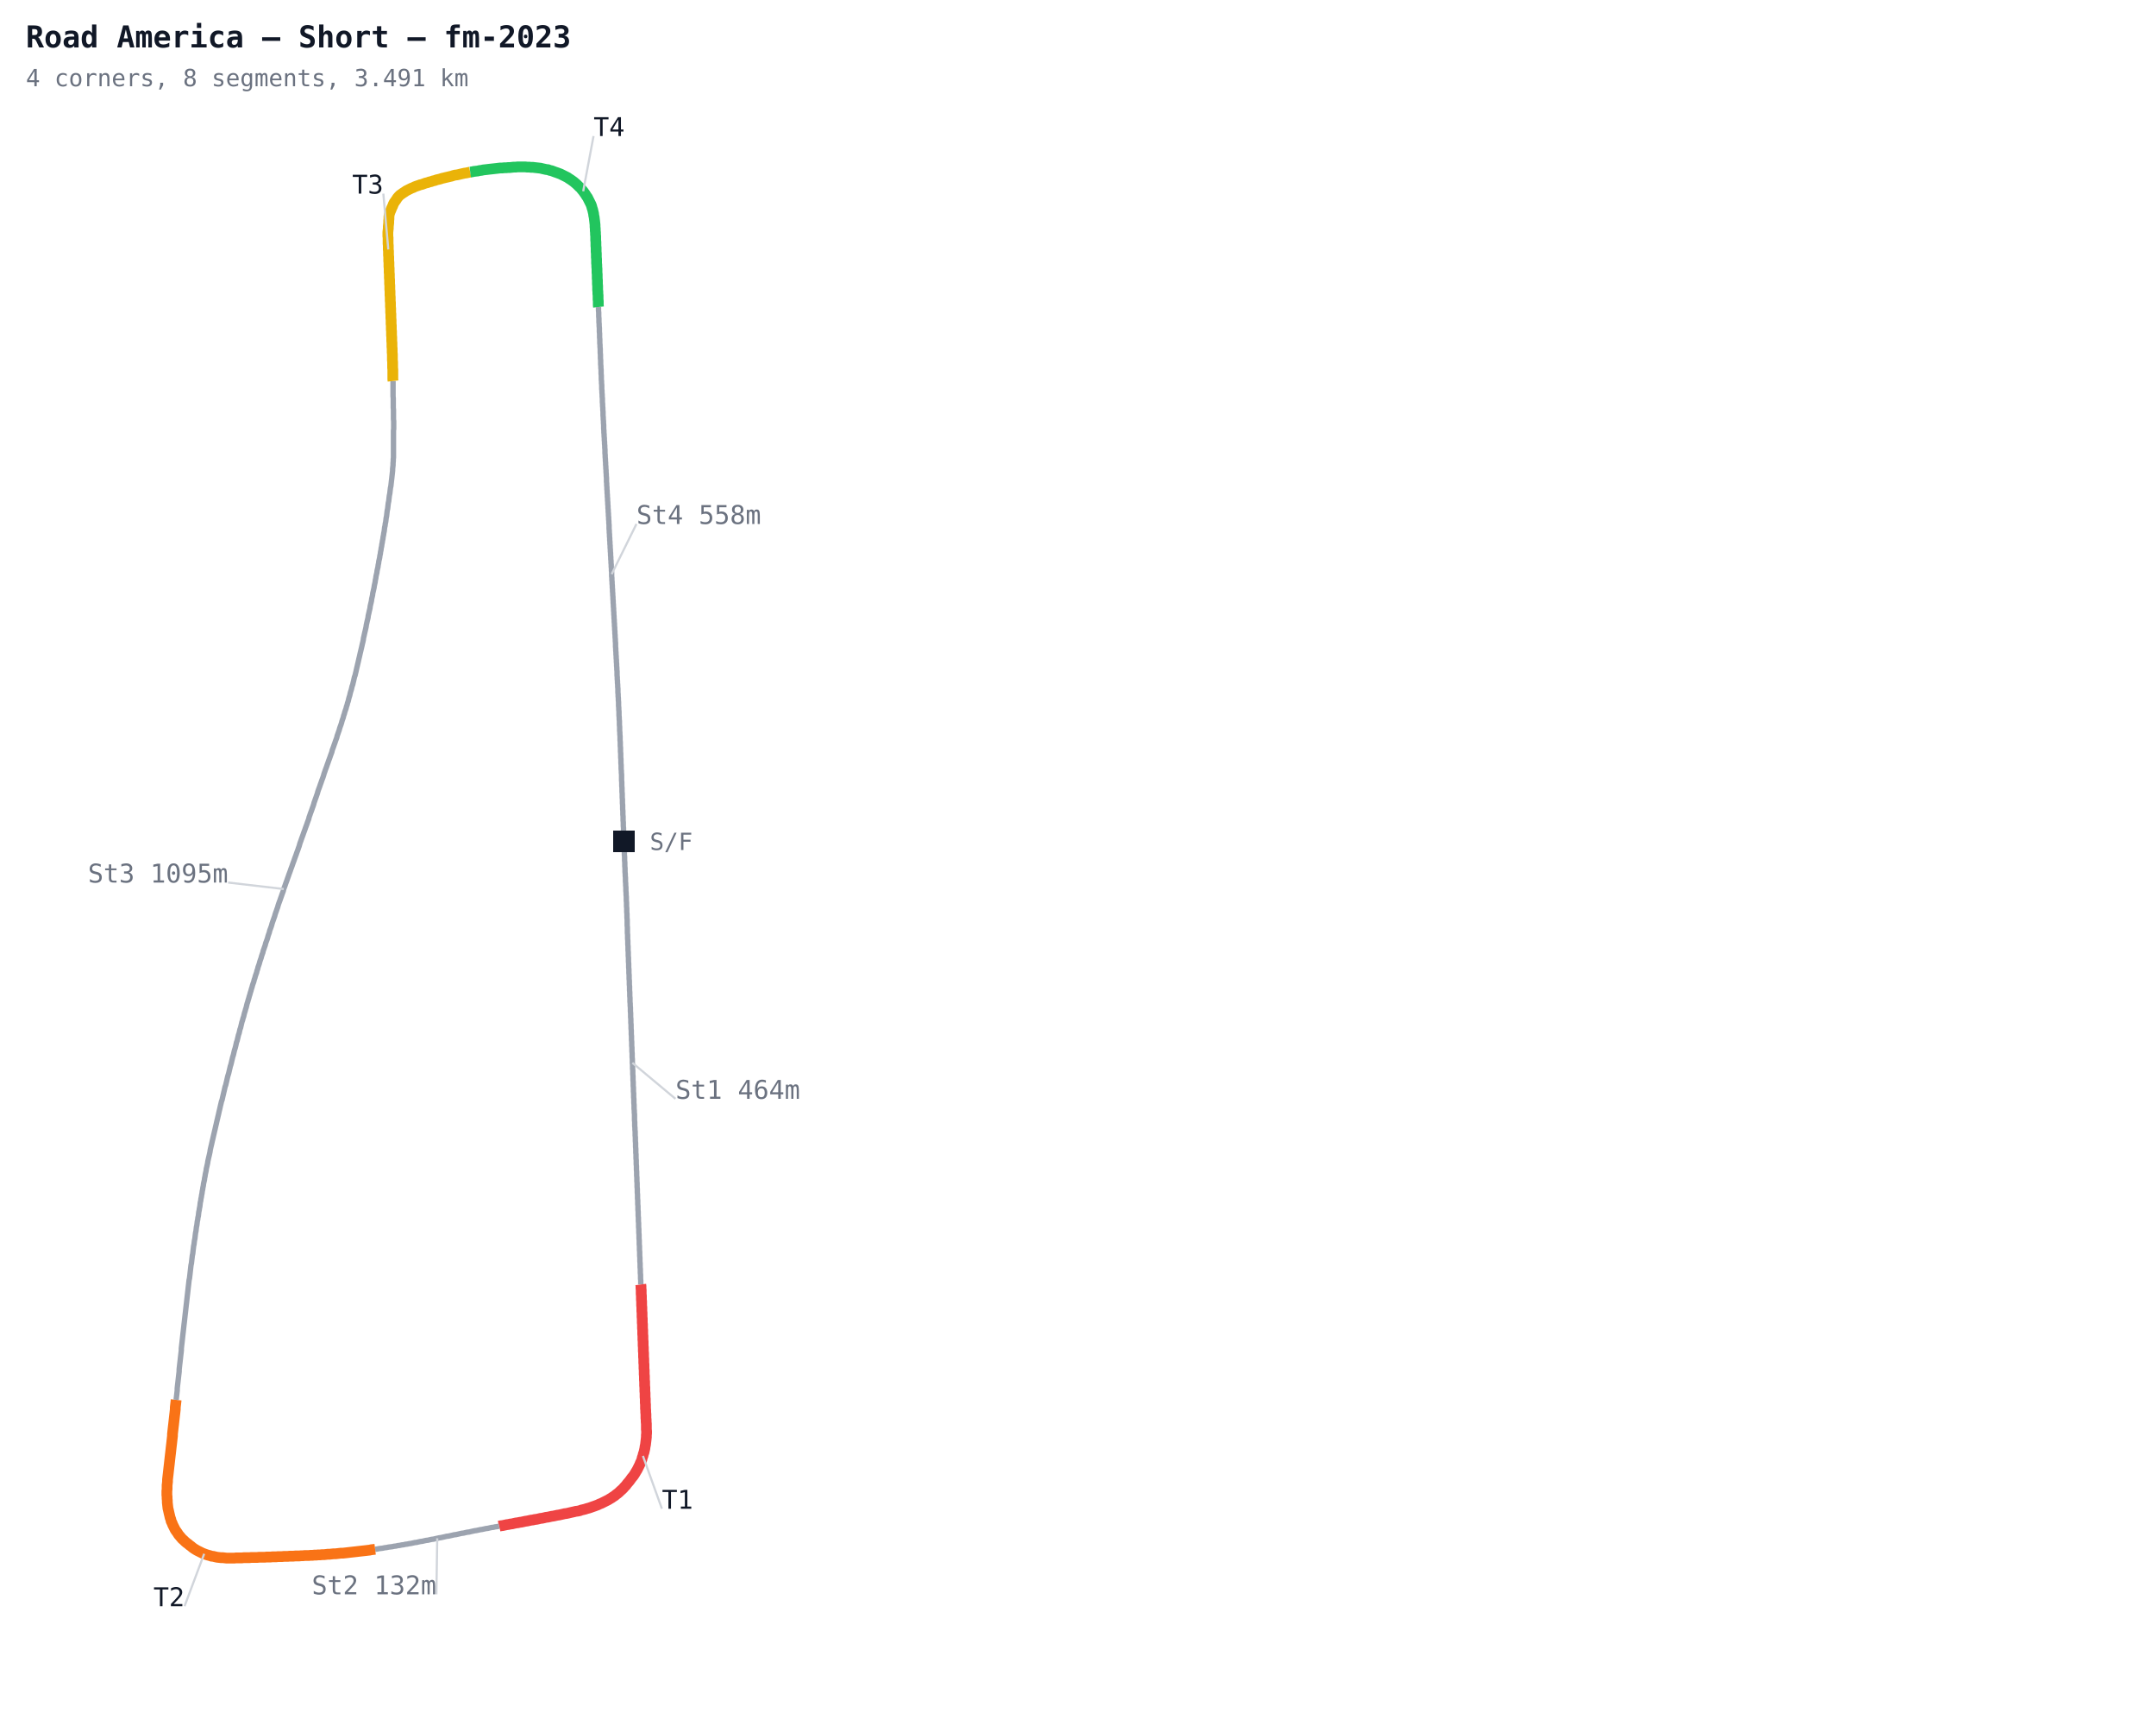
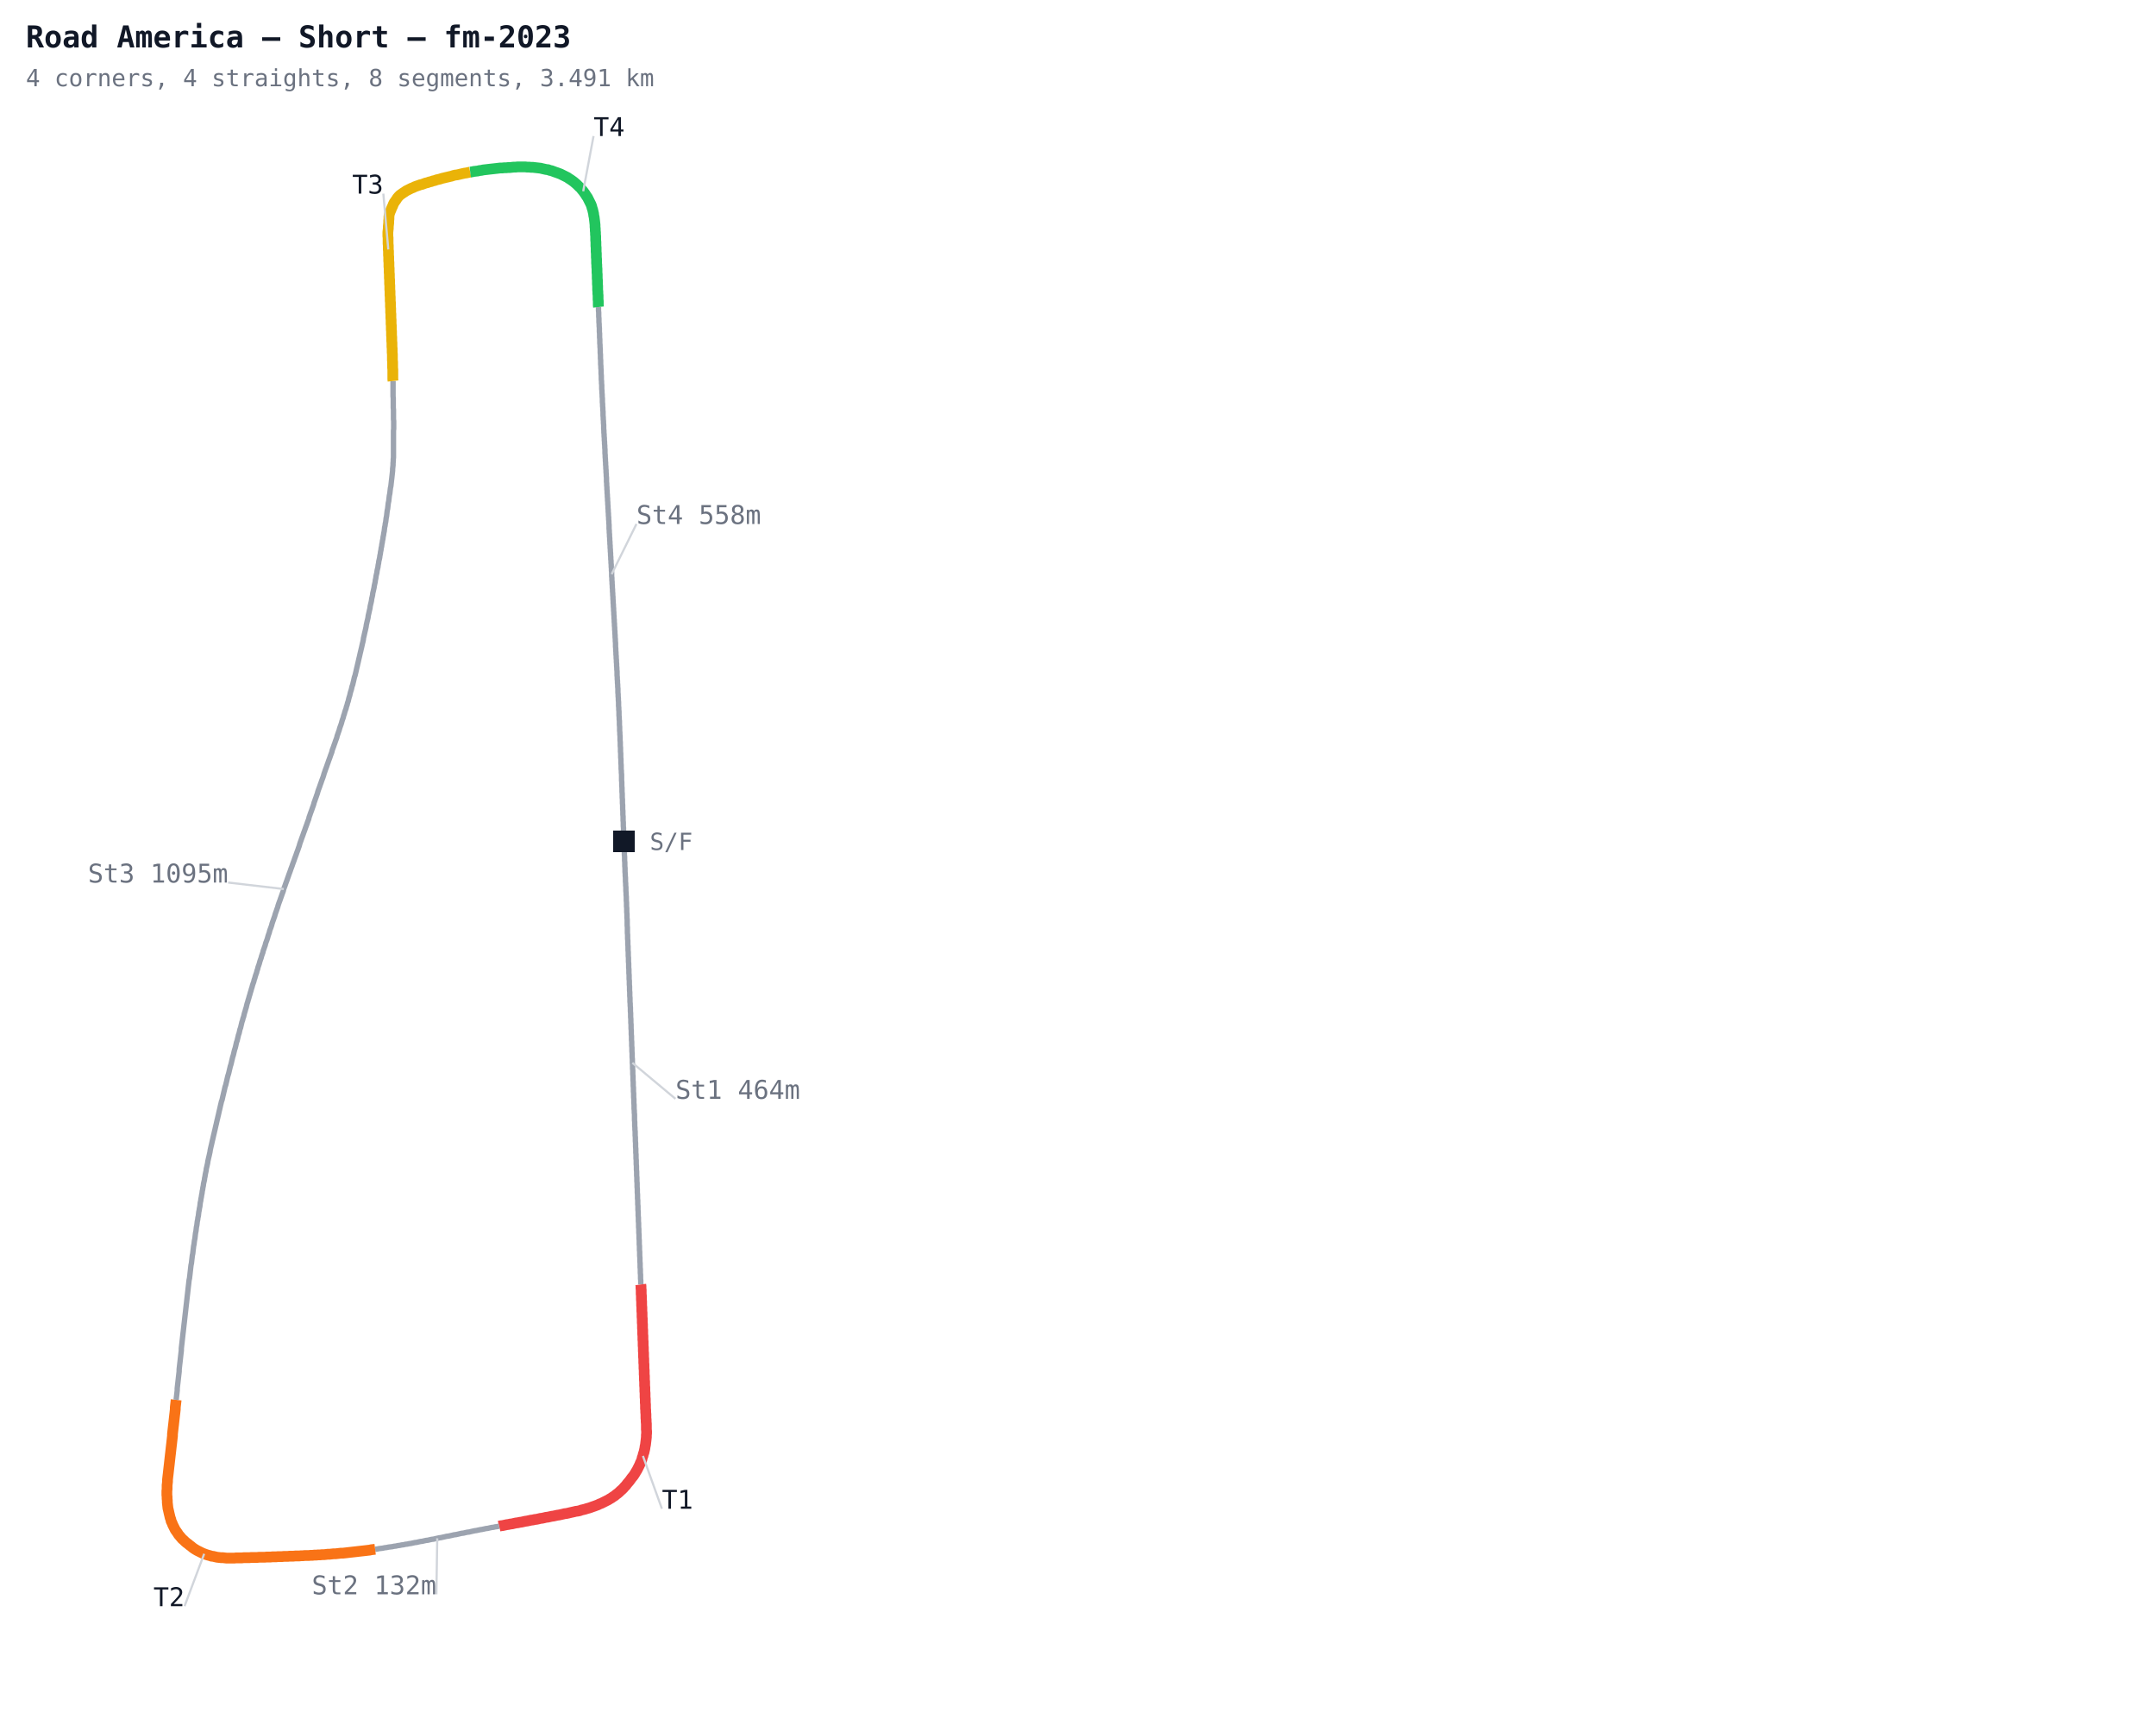
<svg xmlns="http://www.w3.org/2000/svg" width="1000" height="800" viewBox="0 0 1000 800">
  <defs>
    <style>
      .name { font-family: monospace; font-size: 12px; }
      .sector { font-family: monospace; font-size: 12px; fill: #7c3aed; font-weight: bold; }
      .title { font-family: monospace; font-size: 14px; fill: #111827; font-weight: bold; }
      .sub { font-family: monospace; font-size: 11px; fill: #6b7280; }
    </style>
  </defs>
  <rect width="1000" height="800" fill="#ffffff" />
  <polyline fill="none" stroke="#9ca3af" stroke-width="2.5" points="289.4,390.2 289.4,391.1 289.5,392.0 289.5,392.9 289.5,393.8 289.6,394.6 289.6,395.5 289.6,396.4 289.7,397.3 289.7,398.2 289.7,399.1 289.8,400.0 289.8,400.8 289.8,401.7 289.9,402.6 289.9,403.5 289.9,404.4 290.0,405.3 290.0,406.2 290.1,407.0 290.1,407.9 290.1,408.8 290.2,409.7 290.2,410.6 290.3,411.5 290.3,412.4 290.3,413.2 290.4,414.1 290.4,415.0 290.5,415.9 290.5,416.8 290.5,417.7 290.6,418.6 290.6,419.4 290.6,420.3 290.7,421.2 290.7,422.1 290.7,423.0 290.8,423.9 290.8,424.8 290.8,425.6 290.9,426.5 290.9,427.4 290.9,428.3 290.9,429.2 291.0,430.1 291.0,431.0 291.0,431.8 291.0,432.7 291.1,433.6 291.1,434.5 291.1,435.4 291.2,436.3 291.2,437.2 291.2,438.0 291.3,438.9 291.3,439.8 291.3,440.7 291.4,441.6 291.4,442.5 291.4,443.3 291.5,444.2 291.5,445.1 291.5,446.0 291.6,446.9 291.6,447.8 291.6,448.7 291.7,449.5 291.7,450.4 291.7,451.3 291.8,452.2 291.8,453.1 291.8,454.0 291.9,454.9 291.9,455.7 291.9,456.6 292.0,457.5 292.0,458.4 292.0,459.3 292.1,460.2 292.1,461.1 292.1,461.9 292.2,462.8 292.2,463.7 292.2,464.6 292.3,465.5 292.3,466.4 292.4,467.3 292.4,468.1 292.4,469.0 292.5,469.9 292.5,470.8 292.5,471.7 292.6,472.6 292.6,473.5 292.6,474.3 292.7,475.2 292.7,476.1 292.7,477.0 292.8,477.9 292.8,478.8 292.8,479.7 292.9,480.5 292.9,481.4 292.9,482.3 293.0,483.2 293.0,484.1 293.0,485.0 293.1,485.9 293.1,486.7 293.1,487.6 293.2,488.5 293.2,489.4 293.2,490.3 293.3,491.2 293.3,492.1 293.3,492.9 293.4,493.8 293.4,494.7 293.4,495.6 293.5,496.5 293.5,497.4 293.5,498.2 293.6,499.1 293.6,500.0 293.6,500.9 293.7,501.8 293.7,502.7 293.7,503.6 293.8,504.4 293.8,505.3 293.8,506.2 293.9,507.1 293.9,508.0 293.9,508.9 294.0,509.8 294.0,510.6 294.0,511.5 294.1,512.4 294.1,513.3 294.1,514.2 294.2,515.1 294.2,516.0 294.3,516.8 294.3,517.7 294.3,518.6 294.3,519.5 294.4,520.4 294.4,521.3 294.4,522.2 294.5,523.0 294.5,523.9 294.6,524.8 294.6,525.7 294.6,526.6 294.7,527.5 294.7,528.4 294.7,529.2 294.8,530.1 294.8,531.0 294.8,531.9 294.9,532.8 294.9,533.7 294.9,534.6 295.0,535.4 295.0,536.3 295.0,537.2 295.1,538.1 295.1,539.0 295.1,539.9 295.2,540.8 295.2,541.6 295.2,542.5 295.3,543.4 295.3,544.3 295.3,545.2 295.4,546.1 295.4,546.9 295.4,547.8 295.5,548.7 295.5,549.6 295.5,550.5 295.6,551.4 295.6,552.3 295.6,553.1 295.7,554.0 295.7,554.9 295.7,555.8 295.8,556.7 295.8,557.6 295.8,558.5 295.9,559.3 295.9,560.2 295.9,561.1 296.0,562.0 296.0,562.9 296.0,563.8 296.1,564.7 296.1,565.5 296.1,566.4 296.2,567.3 296.2,568.2 296.2,569.1 296.3,570.0 296.3,570.9 296.3,571.7 296.4,572.6 296.4,573.5 296.4,574.4 296.5,575.3 296.5,576.2 296.5,577.1 296.6,577.9 296.6,578.8 296.6,579.7 296.7,580.6 296.7,581.5 296.7,582.4 296.8,583.3 296.8,584.1 296.8,585.0 296.9,585.9 296.9,586.8 296.9,587.7 297.0,588.6 297.0,589.5 297.0,590.3 297.1,591.2 297.1,592.1 297.1,593.0 297.2,593.9 297.2,594.8 297.2,595.7" />
  <polyline fill="none" stroke="#ef4444" stroke-width="5" points="297.2,595.7 297.3,596.5 297.3,597.4 297.4,598.3 297.4,599.2 297.4,600.1 297.5,601.0 297.5,601.8 297.5,602.7 297.6,603.6 297.6,604.5 297.6,605.4 297.7,606.3 297.7,607.2 297.7,608.0 297.8,608.9 297.8,609.8 297.8,610.7 297.9,611.6 297.9,612.5 297.9,613.4 298.0,614.2 298.0,615.1 298.0,616.0 298.1,616.9 298.1,617.8 298.1,618.7 298.2,619.6 298.2,620.4 298.2,621.3 298.3,622.2 298.3,623.1 298.3,624.0 298.4,624.9 298.4,625.8 298.4,626.6 298.5,627.5 298.5,628.4 298.5,629.3 298.6,630.2 298.6,631.1 298.6,632.0 298.7,632.8 298.7,633.7 298.7,634.6 298.8,635.5 298.8,636.4 298.8,637.3 298.9,638.2 298.9,639.0 298.9,639.9 299.0,640.8 299.0,641.7 299.0,642.6 299.1,643.5 299.1,644.4 299.1,645.2 299.2,646.1 299.2,647.0 299.2,647.9 299.3,648.8 299.3,649.7 299.3,650.5 299.4,651.4 299.4,652.3 299.4,653.2 299.5,654.1 299.5,655.0 299.6,655.9 299.6,656.7 299.6,657.6 299.7,658.5 299.7,659.4 299.8,660.3 299.8,661.2 299.8,662.1 299.8,662.9 299.9,663.8 299.9,664.7 299.8,665.6 299.8,666.5 299.7,667.4 299.6,668.3 299.5,669.1 299.4,670.0 299.2,670.9 299.1,671.7 298.9,672.6 298.7,673.5 298.4,674.3 298.2,675.2 297.9,676.0 297.7,676.9 297.4,677.7 297.0,678.5 296.7,679.3 296.3,680.1 295.9,680.9 295.5,681.7 295.0,682.5 294.6,683.2 294.1,684.0 293.6,684.7 293.0,685.4 292.5,686.1 292.0,686.8 291.4,687.5 290.8,688.2 290.3,688.9 289.7,689.5 289.1,690.2 288.5,690.8 287.8,691.4 287.2,692.0 286.5,692.6 285.8,693.1 285.1,693.7 284.3,694.2 283.6,694.7 282.9,695.1 282.1,695.6 281.3,696.0 280.5,696.4 279.7,696.8 278.9,697.2 278.1,697.5 277.3,697.9 276.5,698.2 275.7,698.5 274.8,698.8 274.0,699.1 273.1,699.4 272.3,699.6 271.4,699.9 270.6,700.1 269.7,700.3 268.9,700.6 268.0,700.8 267.1,700.9 266.3,701.1 265.4,701.3 264.5,701.5 263.7,701.7 262.8,701.9 261.9,702.0 261.1,702.2 260.2,702.4 259.3,702.6 258.5,702.7 257.6,702.9 256.7,703.1 255.9,703.2 255.0,703.4 254.1,703.6 253.2,703.7 252.4,703.9 251.5,704.1 250.6,704.2 249.8,704.4 248.9,704.6 248.0,704.7 247.2,704.9 246.3,705.0 245.4,705.2 244.5,705.4 243.7,705.5 242.8,705.7 241.9,705.9 241.1,706.0 240.2,706.2 239.3,706.3 238.4,706.5 237.6,706.7 236.7,706.8 235.8,707.0 235.0,707.1 234.1,707.3 233.2,707.5 232.3,707.6 231.5,707.8" />
  <polyline fill="none" stroke="#9ca3af" stroke-width="2.5" points="231.5,707.8 230.6,708.0 229.7,708.1 228.9,708.3 228.0,708.4 227.1,708.6 226.3,708.8 225.4,708.9 224.5,709.1 223.6,709.3 222.8,709.4 221.9,709.6 221.0,709.8 220.2,709.9 219.3,710.1 218.4,710.3 217.6,710.5 216.7,710.6 215.8,710.8 215.0,711.0 214.1,711.1 213.2,711.3 212.4,711.5 211.5,711.7 210.6,711.8 209.8,712.0 208.9,712.2 208.0,712.4 207.1,712.5 206.3,712.7 205.4,712.9 204.5,713.1 203.7,713.2 202.8,713.4 201.9,713.6 201.1,713.8 200.2,713.9 199.3,714.1 198.5,714.3 197.6,714.4 196.7,714.6 195.9,714.8 195.0,714.9 194.1,715.1 193.3,715.3 192.4,715.4 191.5,715.6 190.6,715.8 189.8,715.9 188.9,716.1 188.0,716.2 187.2,716.4 186.3,716.5 185.4,716.7 184.5,716.8 183.7,717.0 182.8,717.1 181.9,717.3 181.0,717.4 180.2,717.5 179.3,717.7 178.4,717.8 177.5,718.0 176.7,718.1 175.8,718.2 174.9,718.4 174.0,718.5" />
  <polyline fill="none" stroke="#f97316" stroke-width="5" points="174.0,718.5 173.2,718.6 172.3,718.7 171.4,718.9 170.5,719.0 169.7,719.1 168.8,719.2 167.9,719.3 167.0,719.4 166.1,719.5 165.3,719.6 164.4,719.7 163.5,719.8 162.6,719.9 161.7,720.0 160.9,720.1 160.0,720.2 159.1,720.3 158.2,720.3 157.3,720.4 156.5,720.5 155.6,720.6 154.7,720.6 153.8,720.7 152.9,720.8 152.0,720.8 151.2,720.9 150.3,721.0 149.4,721.0 148.5,721.1 147.6,721.1 146.7,721.2 145.8,721.2 145.0,721.3 144.1,721.3 143.2,721.4 142.3,721.4 141.4,721.4 140.5,721.5 139.7,721.5 138.8,721.6 137.9,721.6 137.0,721.6 136.1,721.7 135.2,721.7 134.3,721.7 133.5,721.8 132.6,721.8 131.7,721.8 130.8,721.9 129.9,721.9 129.0,721.9 128.1,722.0 127.3,722.0 126.4,722.0 125.5,722.1 124.6,722.1 123.7,722.1 122.8,722.2 121.9,722.2 121.1,722.2 120.2,722.2 119.3,722.3 118.4,722.3 117.5,722.3 116.6,722.3 115.7,722.4 114.9,722.4 114.0,722.4 113.1,722.4 112.2,722.5 111.3,722.5 110.4,722.5 109.5,722.5 108.7,722.6 107.8,722.6 106.9,722.6 106.0,722.6 105.1,722.6 104.2,722.5 103.4,722.4 102.5,722.4 101.6,722.3 100.7,722.2 99.8,722.0 99.0,721.8 98.1,721.7 97.2,721.4 96.4,721.2 95.5,720.9 94.7,720.6 93.9,720.3 93.1,719.9 92.3,719.5 91.5,719.1 90.8,718.7 90.0,718.2 89.3,717.7 88.6,717.1 87.9,716.6 87.2,716.0 86.5,715.5 85.8,714.9 85.2,714.3 84.5,713.7 83.9,713.0 83.4,712.4 82.8,711.7 82.3,710.9 81.8,710.2 81.3,709.5 80.9,708.7 80.5,707.9 80.1,707.1 79.8,706.3 79.4,705.5 79.2,704.6 78.9,703.8 78.7,702.9 78.5,702.1 78.3,701.2 78.1,700.3 77.9,699.5 77.8,698.6 77.7,697.7 77.6,696.8 77.6,695.9 77.5,695.0 77.5,694.2 77.4,693.3 77.4,692.4 77.4,691.5 77.5,690.6 77.5,689.7 77.5,688.8 77.6,688.0 77.7,687.1 77.7,686.2 77.8,685.3 77.9,684.4 78.0,683.6 78.1,682.7 78.2,681.8 78.3,680.9 78.4,680.0 78.5,679.2 78.6,678.3 78.7,677.4 78.8,676.5 78.9,675.6 79.0,674.7 79.1,673.9 79.2,673.0 79.3,672.1 79.4,671.2 79.5,670.3 79.6,669.5 79.7,668.6 79.8,667.7 79.9,666.8 80.0,665.9 80.0,665.1 80.1,664.2 80.2,663.3 80.3,662.4 80.4,661.5 80.5,660.7 80.6,659.8 80.7,658.9 80.8,658.0 80.9,657.1 81.0,656.2 81.1,655.4 81.2,654.5 81.3,653.6 81.3,652.7 81.4,651.8 81.5,651.0 81.6,650.1 81.7,649.2" />
  <polyline fill="none" stroke="#9ca3af" stroke-width="2.5" points="81.7,649.2 81.8,648.3 81.9,647.4 82.0,646.6 82.1,645.7 82.2,644.8 82.2,643.9 82.3,643.0 82.4,642.1 82.5,641.3 82.6,640.4 82.7,639.5 82.8,638.6 82.9,637.7 83.0,636.9 83.1,636.0 83.1,635.1 83.2,634.2 83.3,633.3 83.4,632.4 83.5,631.6 83.6,630.7 83.7,629.8 83.8,628.9 83.9,628.0 84.0,627.2 84.1,626.3 84.1,625.4 84.2,624.5 84.3,623.6 84.4,622.8 84.5,621.9 84.6,621.0 84.7,620.1 84.8,619.2 84.9,618.3 85.0,617.5 85.1,616.6 85.2,615.7 85.3,614.8 85.4,613.9 85.5,613.1 85.6,612.2 85.7,611.3 85.8,610.4 85.9,609.5 86.0,608.7 86.1,607.8 86.2,606.9 86.3,606.0 86.4,605.1 86.5,604.3 86.6,603.4 86.7,602.5 86.8,601.6 86.9,600.7 87.0,599.9 87.1,599.0 87.2,598.1 87.3,597.2 87.4,596.3 87.5,595.5 87.6,594.6 87.7,593.7 87.9,592.8 88.0,591.9 88.1,591.1 88.2,590.2 88.3,589.3 88.4,588.4 88.5,587.5 88.6,586.7 88.8,585.8 88.9,584.9 89.0,584.0 89.1,583.2 89.2,582.3 89.4,581.4 89.5,580.5 89.6,579.6 89.7,578.8 89.8,577.9 90.0,577.0 90.1,576.1 90.2,575.3 90.4,574.4 90.5,573.5 90.6,572.6 90.7,571.8 90.9,570.9 91.0,570.0 91.1,569.1 91.3,568.2 91.4,567.4 91.5,566.5 91.7,565.6 91.8,564.7 92.0,563.9 92.1,563.0 92.2,562.1 92.4,561.2 92.5,560.4 92.7,559.5 92.8,558.6 92.9,557.7 93.1,556.9 93.2,556.0 93.4,555.1 93.5,554.3 93.7,553.4 93.8,552.5 94.0,551.6 94.1,550.8 94.3,549.9 94.4,549.0 94.6,548.1 94.8,547.3 94.9,546.4 95.1,545.5 95.2,544.7 95.4,543.8 95.6,542.9 95.7,542.0 95.9,541.2 96.1,540.3 96.3,539.4 96.4,538.6 96.6,537.7 96.8,536.8 97.0,536.0 97.2,535.1 97.4,534.2 97.5,533.4 97.7,532.5 97.9,531.6 98.1,530.8 98.3,529.9 98.5,529.0 98.7,528.2 98.9,527.3 99.1,526.4 99.3,525.6 99.5,524.7 99.7,523.9 99.9,523.0 100.1,522.1 100.3,521.3 100.5,520.4 100.7,519.5 100.9,518.7 101.1,517.8 101.3,517.0 101.5,516.1 101.7,515.2 101.9,514.4 102.1,513.5 102.3,512.6 102.5,511.8 102.7,510.9 103.0,510.1 103.2,509.2 103.4,508.3 103.6,507.5 103.8,506.6 104.0,505.8 104.2,504.9 104.4,504.0 104.7,503.2 104.9,502.3 105.1,501.5 105.3,500.6 105.5,499.7 105.7,498.9 106.0,498.0 106.2,497.2 106.4,496.3 106.6,495.5 106.8,494.6 107.1,493.7 107.3,492.9 107.5,492.0 107.7,491.2 107.9,490.3 108.2,489.4 108.4,488.6 108.6,487.7 108.8,486.9 109.1,486.0 109.3,485.2 109.5,484.3 109.7,483.4 110.0,482.6 110.2,481.7 110.4,480.9 110.6,480.0 110.9,479.2 111.1,478.3 111.3,477.4 111.6,476.6 111.8,475.7 112.0,474.9 112.2,474.0 112.5,473.2 112.7,472.3 113.0,471.5 113.2,470.6 113.4,469.8 113.7,468.9 113.9,468.1 114.2,467.2 114.4,466.3 114.6,465.5 114.9,464.6 115.1,463.8 115.4,462.9 115.6,462.1 115.9,461.2 116.1,460.4 116.4,459.5 116.6,458.7 116.9,457.8 117.1,457.0 117.4,456.1 117.7,455.3 117.9,454.4 118.2,453.6 118.4,452.8 118.7,451.9 119.0,451.1 119.2,450.2 119.5,449.4 119.7,448.5 120.0,447.7 120.3,446.8 120.5,446.0 120.8,445.1 121.1,444.3 121.3,443.5 121.6,442.6 121.9,441.8 122.1,440.9 122.4,440.1 122.7,439.2 123.0,438.4 123.2,437.5 123.5,436.7 123.8,435.9 124.1,435.0 124.3,434.2 124.6,433.3 124.9,432.5 125.1,431.6 125.4,430.8 125.7,430.0 126.0,429.1 126.2,428.3 126.5,427.4 126.8,426.6 127.1,425.7 127.4,424.9 127.6,424.1 127.9,423.2 128.2,422.4 128.5,421.5 128.8,420.7 129.0,419.9 129.3,419.0 129.6,418.2 129.9,417.4 130.2,416.5 130.5,415.7 130.8,414.8 131.1,414.0 131.4,413.2 131.6,412.3 131.9,411.5 132.2,410.7 132.5,409.8 132.8,409.0 133.1,408.2 133.4,407.3 133.7,406.5 134.0,405.6 134.3,404.8 134.6,404.0 134.9,403.1 135.2,402.3 135.5,401.5 135.8,400.6 136.1,399.8 136.4,399.0 136.7,398.1 137.0,397.3 137.3,396.5 137.6,395.6 137.9,394.8 138.2,394.0 138.5,393.1 138.8,392.3 139.0,391.5 139.3,390.6 139.6,389.8 139.9,388.9 140.2,388.1 140.5,387.3 140.8,386.4 141.1,385.6 141.4,384.8 141.7,383.9 142.0,383.1 142.3,382.3 142.6,381.4 142.9,380.6 143.2,379.8 143.4,378.9 143.7,378.1 144.0,377.2 144.3,376.4 144.6,375.6 144.9,374.7 145.2,373.9 145.5,373.0 145.7,372.2 146.0,371.4 146.3,370.5 146.6,369.7 146.9,368.8 147.2,368.0 147.4,367.2 147.7,366.3 148.0,365.5 148.3,364.7 148.6,363.8 148.9,363.0 149.2,362.1 149.5,361.3 149.8,360.5 150.1,359.6 150.3,358.8 150.6,358.0 150.9,357.1 151.2,356.3 151.5,355.5 151.8,354.6 152.1,353.8 152.4,352.9 152.7,352.1 153.0,351.3 153.3,350.4 153.6,349.6 153.9,348.8 154.1,347.9 154.4,347.1 154.7,346.3 155.0,345.4 155.3,344.6 155.6,343.7 155.9,342.9 156.2,342.1 156.4,341.2 156.7,340.4 157.0,339.5 157.3,338.7 157.5,337.9 157.8,337.0 158.1,336.2 158.4,335.3 158.6,334.5 158.9,333.6 159.2,332.8 159.4,331.9 159.7,331.1 159.9,330.3 160.2,329.4 160.5,328.6 160.7,327.7 161.0,326.9 161.2,326.0 161.5,325.2 161.7,324.3 161.9,323.5 162.2,322.6 162.4,321.7 162.6,320.9 162.9,320.0 163.1,319.2 163.3,318.3 163.6,317.5 163.8,316.6 164.0,315.8 164.2,314.9 164.4,314.0 164.7,313.2 164.9,312.3 165.1,311.5 165.3,310.6 165.5,309.7 165.7,308.9 165.9,308.0 166.1,307.2 166.3,306.3 166.5,305.4 166.7,304.6 166.9,303.7 167.1,302.8 167.3,302.0 167.5,301.1 167.7,300.3 167.9,299.4 168.1,298.5 168.3,297.7 168.5,296.8 168.6,295.9 168.8,295.1 169.0,294.2 169.2,293.3 169.4,292.5 169.6,291.6 169.8,290.7 169.9,289.9 170.1,289.0 170.3,288.1 170.5,287.3 170.7,286.4 170.8,285.5 171.0,284.7 171.2,283.8 171.4,282.9 171.6,282.1 171.7,281.2 171.9,280.3 172.1,279.5 172.3,278.6 172.4,277.7 172.6,276.9 172.8,276.0 172.9,275.1 173.1,274.3 173.3,273.4 173.5,272.5 173.6,271.7 173.8,270.8 174.0,269.9 174.1,269.0 174.3,268.2 174.4,267.3 174.6,266.4 174.8,265.6 174.9,264.7 175.1,263.8 175.3,263.0 175.4,262.1 175.6,261.2 175.7,260.3 175.9,259.5 176.1,258.6 176.2,257.7 176.4,256.9 176.5,256.0 176.7,255.1 176.8,254.2 177.0,253.4 177.1,252.5 177.3,251.6 177.4,250.8 177.6,249.9 177.7,249.0 177.9,248.1 178.0,247.3 178.2,246.4 178.3,245.5 178.4,244.6 178.6,243.8 178.7,242.9 178.9,242.0 179.0,241.2 179.1,240.3 179.3,239.4 179.4,238.5 179.5,237.6 179.6,236.8 179.8,235.9 179.9,235.0 180.0,234.1 180.1,233.3 180.3,232.4 180.4,231.5 180.5,230.6 180.6,229.8 180.8,228.9 180.9,228.0 181.0,227.1 181.1,226.3 181.3,225.4 181.4,224.5 181.5,223.6 181.6,222.7 181.7,221.9 181.8,221.0 181.9,220.1 182.0,219.2 182.1,218.3 182.1,217.5 182.2,216.6 182.3,215.7 182.3,214.8 182.4,213.9 182.4,213.0 182.5,212.2 182.5,211.3 182.5,210.4 182.5,209.5 182.5,208.6 182.5,207.7 182.5,206.8 182.5,206.0 182.5,205.1 182.5,204.2 182.5,203.3 182.5,202.4 182.5,201.5 182.5,200.6 182.5,199.7 182.6,198.9 182.6,198.0 182.6,197.1 182.6,196.2 182.6,195.3 182.5,194.4 182.5,193.5 182.5,192.7 182.5,191.8 182.5,190.9 182.5,190.0 182.4,189.1 182.4,188.2 182.4,187.3 182.4,186.5 182.4,185.6 182.4,184.7 182.3,183.8 182.3,182.9 182.3,182.0 182.3,181.1 182.3,180.3 182.3,179.4 182.3,178.5 182.3,177.6 182.3,176.7" />
  <polyline fill="none" stroke="#eab308" stroke-width="5" points="182.3,176.7 182.2,175.8 182.2,174.9 182.2,174.1 182.2,173.2 182.2,172.3 182.2,171.4 182.1,170.5 182.1,169.6 182.1,168.7 182.1,167.9 182.0,167.0 182.0,166.1 182.0,165.2 182.0,164.3 181.9,163.4 181.9,162.5 181.9,161.7 181.8,160.8 181.8,159.9 181.8,159.0 181.7,158.1 181.7,157.2 181.7,156.4 181.6,155.5 181.6,154.6 181.6,153.7 181.5,152.8 181.5,151.9 181.5,151.0 181.4,150.2 181.4,149.3 181.4,148.4 181.3,147.5 181.3,146.6 181.3,145.7 181.2,144.9 181.2,144.0 181.2,143.1 181.1,142.2 181.1,141.3 181.1,140.4 181.0,139.5 181.0,138.7 181.0,137.8 180.9,136.9 180.9,136.0 180.9,135.1 180.8,134.2 180.8,133.3 180.8,132.5 180.7,131.6 180.7,130.7 180.7,129.8 180.6,128.9 180.6,128.0 180.6,127.2 180.5,126.3 180.5,125.4 180.5,124.5 180.4,123.6 180.4,122.7 180.4,121.8 180.3,121.0 180.3,120.1 180.3,119.2 180.2,118.3 180.2,117.4 180.2,116.5 180.1,115.7 180.1,114.8 180.1,113.9 180.0,113.0 180.0,112.1 180.0,111.2 180.0,110.3 179.9,109.5 179.9,108.6 179.9,107.7 180.0,106.8 180.1,105.9 180.1,105.0 180.2,104.2 180.3,103.3 180.3,102.4 180.4,101.5 180.4,100.6 180.5,99.7 180.7,98.9 181.0,98.1 181.4,97.2 181.7,96.4 182.1,95.6 182.4,94.8 182.8,94.0 183.3,93.3 183.8,92.6 184.3,91.8 184.9,91.1 185.5,90.5 186.2,90.0 186.9,89.5 187.7,89.0 188.4,88.5 189.2,88.1 190.0,87.7 190.8,87.3 191.6,87.0 192.4,86.6 193.2,86.3 194.1,86.0 194.9,85.7 195.8,85.5 196.6,85.2 197.4,84.9 198.3,84.7 199.1,84.4 200.0,84.2 200.8,83.9 201.7,83.7 202.5,83.4 203.4,83.2 204.2,83.0 205.1,82.7 206.0,82.5 206.8,82.3 207.7,82.1 208.5,81.9 209.4,81.7 210.3,81.4 211.1,81.2 212.0,81.1 212.9,80.9 213.7,80.7 214.6,80.5 215.5,80.3 216.3,80.2 217.2,80.0 218.1,79.8" />
  <polyline fill="none" stroke="#22c55e" stroke-width="5" points="218.1,79.8 218.9,79.7 219.8,79.5 220.7,79.4 221.6,79.3 222.4,79.1 223.3,79.0 224.2,78.8 225.1,78.7 226.0,78.6 226.8,78.5 227.7,78.4 228.6,78.3 229.5,78.2 230.4,78.1 231.2,78.0 232.1,77.9 233.0,77.9 233.9,77.8 234.8,77.8 235.7,77.7 236.5,77.7 237.4,77.6 238.3,77.5 239.2,77.5 240.1,77.4 241.0,77.4 241.9,77.4 242.7,77.4 243.6,77.4 244.5,77.5 245.4,77.5 246.3,77.6 247.2,77.6 248.0,77.7 248.9,77.8 249.8,77.9 250.7,78.0 251.5,78.2 252.4,78.4 253.3,78.6 254.2,78.7 255.0,79.0 255.9,79.2 256.7,79.5 257.5,79.8 258.4,80.1 259.2,80.4 260.0,80.7 260.8,81.1 261.6,81.5 262.4,81.9 263.2,82.3 263.9,82.8 264.7,83.3 265.4,83.8 266.1,84.3 266.8,84.9 267.5,85.5 268.1,86.1 268.7,86.7 269.4,87.3 269.9,88.0 270.5,88.7 271.0,89.4 271.5,90.1 272.0,90.9 272.5,91.6 272.9,92.4 273.3,93.2 273.7,94.0 274.1,94.8 274.4,95.6 274.6,96.4 274.9,97.3 275.1,98.2 275.3,99.0 275.4,99.9 275.6,100.8 275.7,101.7 275.8,102.5 275.9,103.4 276.0,104.3 276.0,105.2 276.1,106.1 276.1,107.0 276.2,107.8 276.2,108.7 276.3,109.6 276.3,110.5 276.3,111.4 276.4,112.3 276.4,113.1 276.4,114.0 276.5,114.9 276.5,115.8 276.5,116.7 276.6,117.6 276.6,118.5 276.6,119.3 276.7,120.2 276.7,121.1 276.7,122.0 276.8,122.9 276.8,123.8 276.9,124.7 276.9,125.5 276.9,126.4 277.0,127.3 277.0,128.2 277.0,129.1 277.1,130.0 277.1,130.9 277.1,131.7 277.2,132.6 277.2,133.5 277.2,134.4 277.3,135.3 277.3,136.2 277.4,137.0 277.4,137.9 277.4,138.8 277.5,139.7 277.5,140.6 277.5,141.5 277.6,142.4" />
  <polyline fill="none" stroke="#9ca3af" stroke-width="2.5" points="277.6,142.4 277.6,143.2 277.6,144.1 277.7,145.0 277.7,145.9 277.7,146.8 277.8,147.7 277.8,148.6 277.8,149.4 277.9,150.3 277.9,151.2 278.0,152.1 278.0,153.0 278.0,153.9 278.1,154.7 278.1,155.6 278.1,156.5 278.2,157.4 278.2,158.3 278.2,159.2 278.3,160.0 278.3,160.9 278.4,161.8 278.4,162.7 278.4,163.6 278.5,164.5 278.5,165.4 278.5,166.2 278.6,167.1 278.6,168.0 278.6,168.9 278.7,169.8 278.7,170.7 278.8,171.5 278.8,172.4 278.8,173.3 278.9,174.2 278.9,175.1 278.9,176.0 279.0,176.8 279.0,177.7 279.1,178.6 279.1,179.5 279.1,180.4 279.2,181.2 279.2,182.1 279.3,183.0 279.3,183.9 279.4,184.8 279.4,185.6 279.4,186.5 279.5,187.4 279.5,188.3 279.6,189.2 279.6,190.1 279.7,190.9 279.7,191.8 279.7,192.7 279.8,193.6 279.8,194.4 279.9,195.3 279.9,196.2 280.0,197.1 280.0,198.0 280.0,198.8 280.1,199.7 280.1,200.6 280.2,201.5 280.2,202.3 280.3,203.2 280.3,204.1 280.4,205.0 280.4,205.8 280.5,206.7 280.5,207.6 280.6,208.5 280.6,209.3 280.6,210.2 280.7,211.1 280.7,212.0 280.8,212.9 280.8,213.7 280.9,214.6 280.9,215.5 281.0,216.4 281.0,217.2 281.1,218.1 281.1,219.0 281.2,219.9 281.2,220.7 281.3,221.6 281.3,222.5 281.3,223.4 281.4,224.2 281.4,225.1 281.5,226.0 281.5,226.9 281.6,227.7 281.6,228.6 281.7,229.5 281.7,230.3 281.8,231.2 281.8,232.1 281.9,233.0 281.9,233.8 282.0,234.7 282.0,235.6 282.1,236.5 282.1,237.3 282.2,238.2 282.2,239.1 282.3,239.9 282.3,240.8 282.4,241.7 282.4,242.6 282.5,243.4 282.5,244.3 282.5,245.2 282.6,246.1 282.6,247.0 282.7,247.8 282.7,248.7 282.8,249.6 282.8,250.5 282.9,251.3 282.9,252.2 283.0,253.1 283.0,254.0 283.1,254.9 283.1,255.7 283.2,256.6 283.2,257.5 283.3,258.4 283.3,259.3 283.4,260.1 283.4,261.0 283.5,261.9 283.5,262.8 283.6,263.7 283.6,264.6 283.7,265.4 283.7,266.3 283.7,267.2 283.8,268.1 283.8,269.0 283.9,269.9 283.9,270.7 284.0,271.6 284.0,272.5 284.1,273.4 284.1,274.3 284.2,275.2 284.2,276.0 284.3,276.9 284.3,277.8 284.4,278.7 284.4,279.6 284.5,280.5 284.5,281.3 284.6,282.2 284.6,283.1 284.7,284.0 284.7,284.9 284.8,285.8 284.8,286.7 284.9,287.5 284.9,288.4 285.0,289.3 285.0,290.2 285.1,291.1 285.1,292.0 285.2,292.8 285.2,293.7 285.3,294.6 285.3,295.5 285.4,296.4 285.4,297.3 285.5,298.2 285.5,299.0 285.5,299.9 285.6,300.8 285.6,301.7 285.7,302.6 285.7,303.5 285.8,304.3 285.8,305.2 285.9,306.1 285.9,307.0 286.0,307.9 286.0,308.8 286.1,309.7 286.1,310.5 286.2,311.4 286.2,312.3 286.2,313.2 286.3,314.1 286.3,315.0 286.4,315.8 286.4,316.7 286.5,317.6 286.5,318.5 286.6,319.4 286.6,320.3 286.6,321.2 286.7,322.0 286.7,322.9 286.8,323.8 286.8,324.7 286.9,325.6 286.9,326.5 286.9,327.4 287.0,328.2 287.0,329.1 287.1,330.0 287.1,330.9 287.1,331.8 287.2,332.7 287.2,333.6 287.3,334.4 287.3,335.3 287.3,336.2 287.4,337.1 287.4,338.0 287.4,338.9 287.5,339.7 287.5,340.6 287.6,341.5 287.6,342.4 287.6,343.3 287.7,344.2 287.7,345.1 287.7,345.9 287.8,346.8 287.8,347.7 287.8,348.6 287.9,349.5 287.9,350.4 287.9,351.3 288.0,352.1 288.0,353.0 288.0,353.9 288.1,354.8 288.1,355.7 288.1,356.6 288.2,357.5 288.2,358.3 288.3,359.2 288.3,360.1 288.3,361.0 288.3,361.9 288.4,362.8 288.4,363.7 288.4,364.5 288.5,365.4 288.5,366.3 288.5,367.2 288.6,368.1 288.6,369.0 288.6,369.9 288.7,370.7 288.7,371.6 288.7,372.5 288.8,373.4 288.8,374.3 288.8,375.2 288.9,376.1 288.9,376.9 288.9,377.8 289.0,378.7 289.0,379.6 289.0,380.5 289.1,381.4 289.1,382.3 289.1,383.1 289.2,384.0 289.2,384.9 289.2,385.8 289.3,386.7 289.3,387.6 289.3,388.5 289.4,389.3" />
  <line x1="293.3" y1="492.9" x2="313.3" y2="509.6" stroke="#d1d5db" stroke-width="1" />
  <text x="313.3" y="509.6" text-anchor="start" class="name" fill="#6b7280">St1 464m</text>
  <line x1="298.2" y1="675.2" x2="307.0" y2="699.7" stroke="#d1d5db" stroke-width="1" />
  <text x="307.0" y="699.7" text-anchor="start" class="name" fill="#111827">T1</text>
  <line x1="202.8" y1="713.4" x2="202.4" y2="739.4" stroke="#d1d5db" stroke-width="1" />
  <text x="202.4" y="739.4" text-anchor="end" class="name" fill="#6b7280">St2 132m</text>
  <line x1="94.7" y1="720.6" x2="85.6" y2="744.9" stroke="#d1d5db" stroke-width="1" />
  <text x="85.6" y="744.9" text-anchor="end" class="name" fill="#111827">T2</text>
  <line x1="131.6" y1="412.3" x2="105.8" y2="409.3" stroke="#d1d5db" stroke-width="1" />
  <text x="105.8" y="409.3" text-anchor="end" class="name" fill="#6b7280">St3 1095m</text>
  <line x1="180.1" y1="115.7" x2="177.8" y2="89.8" stroke="#d1d5db" stroke-width="1" />
  <text x="177.8" y="89.8" text-anchor="end" class="name" fill="#111827">T3</text>
  <line x1="270.5" y1="88.7" x2="275.3" y2="63.1" stroke="#d1d5db" stroke-width="1" />
  <text x="275.3" y="63.1" text-anchor="start" class="name" fill="#111827">T4</text>
  <line x1="283.7" y1="266.3" x2="295.2" y2="243.0" stroke="#d1d5db" stroke-width="1" />
  <text x="295.2" y="243.0" text-anchor="start" class="name" fill="#6b7280">St4 558m</text>
  <rect x="284.4" y="385.2" width="10" height="10" fill="#111827" />
  <text x="301.4" y="394.2" class="sub">S/F</text>
  <text class="title" x="12" y="22">Road America — Short — fm-2023</text>
-   <text class="sub" x="12" y="40">4 corners, 8 segments, 3.491 km</text>
+   <text class="sub" x="12" y="40">4 corners, 4 straights, 8 segments, 3.491 km</text>
</svg>
